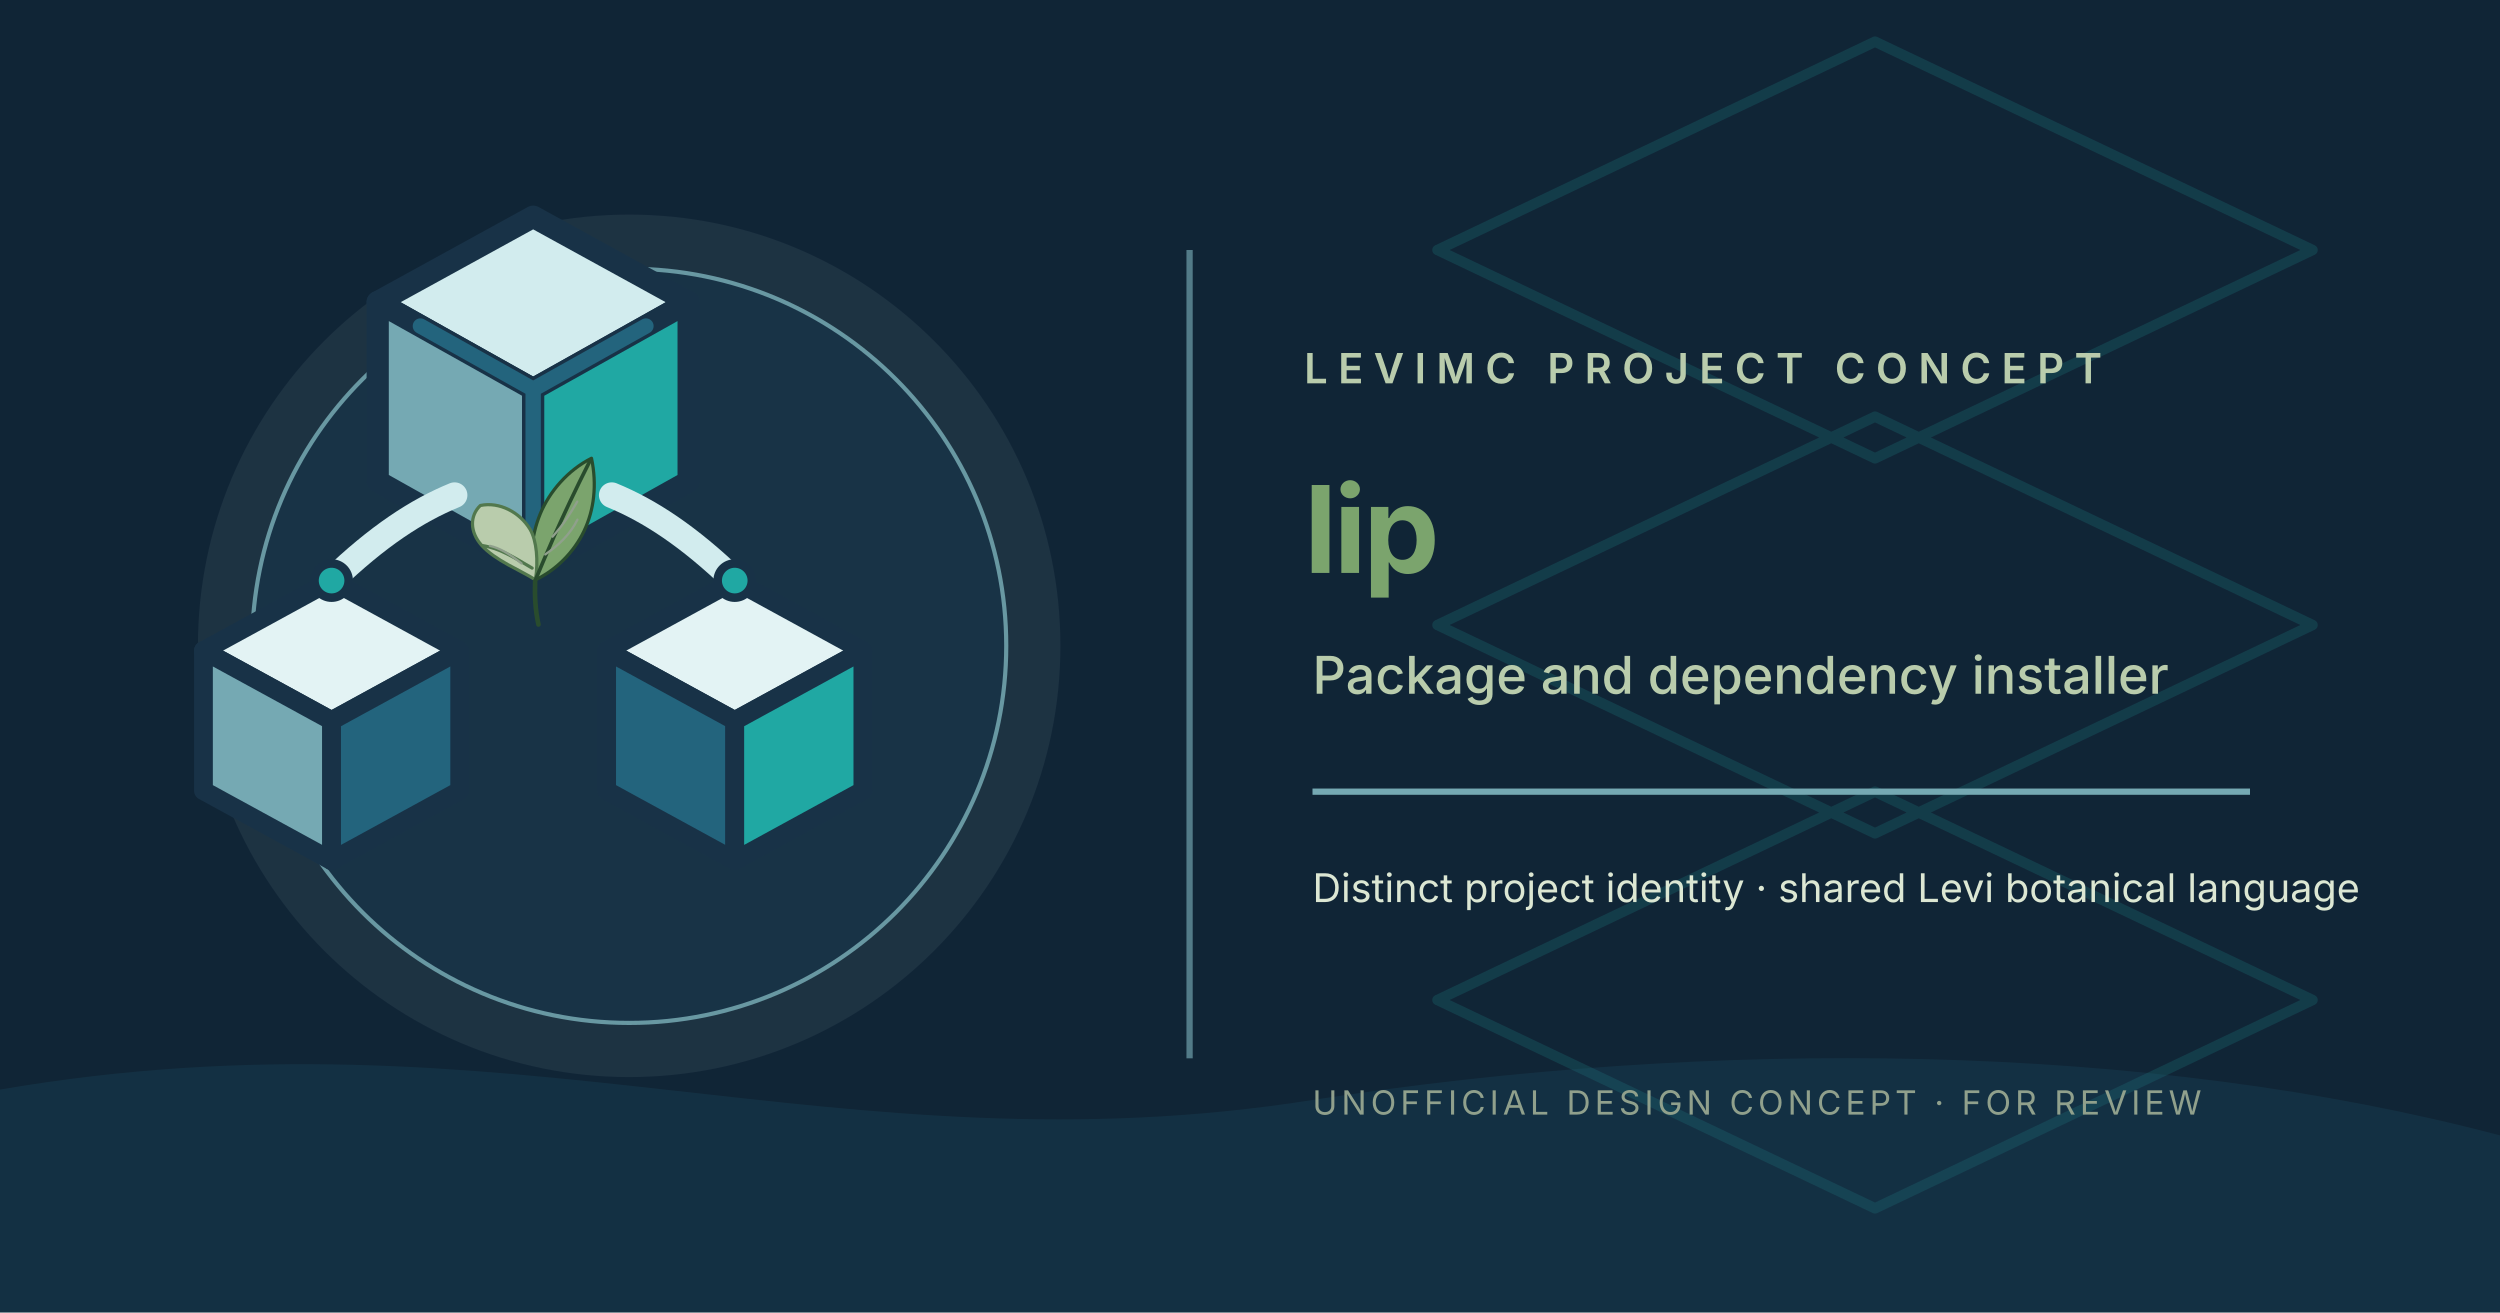
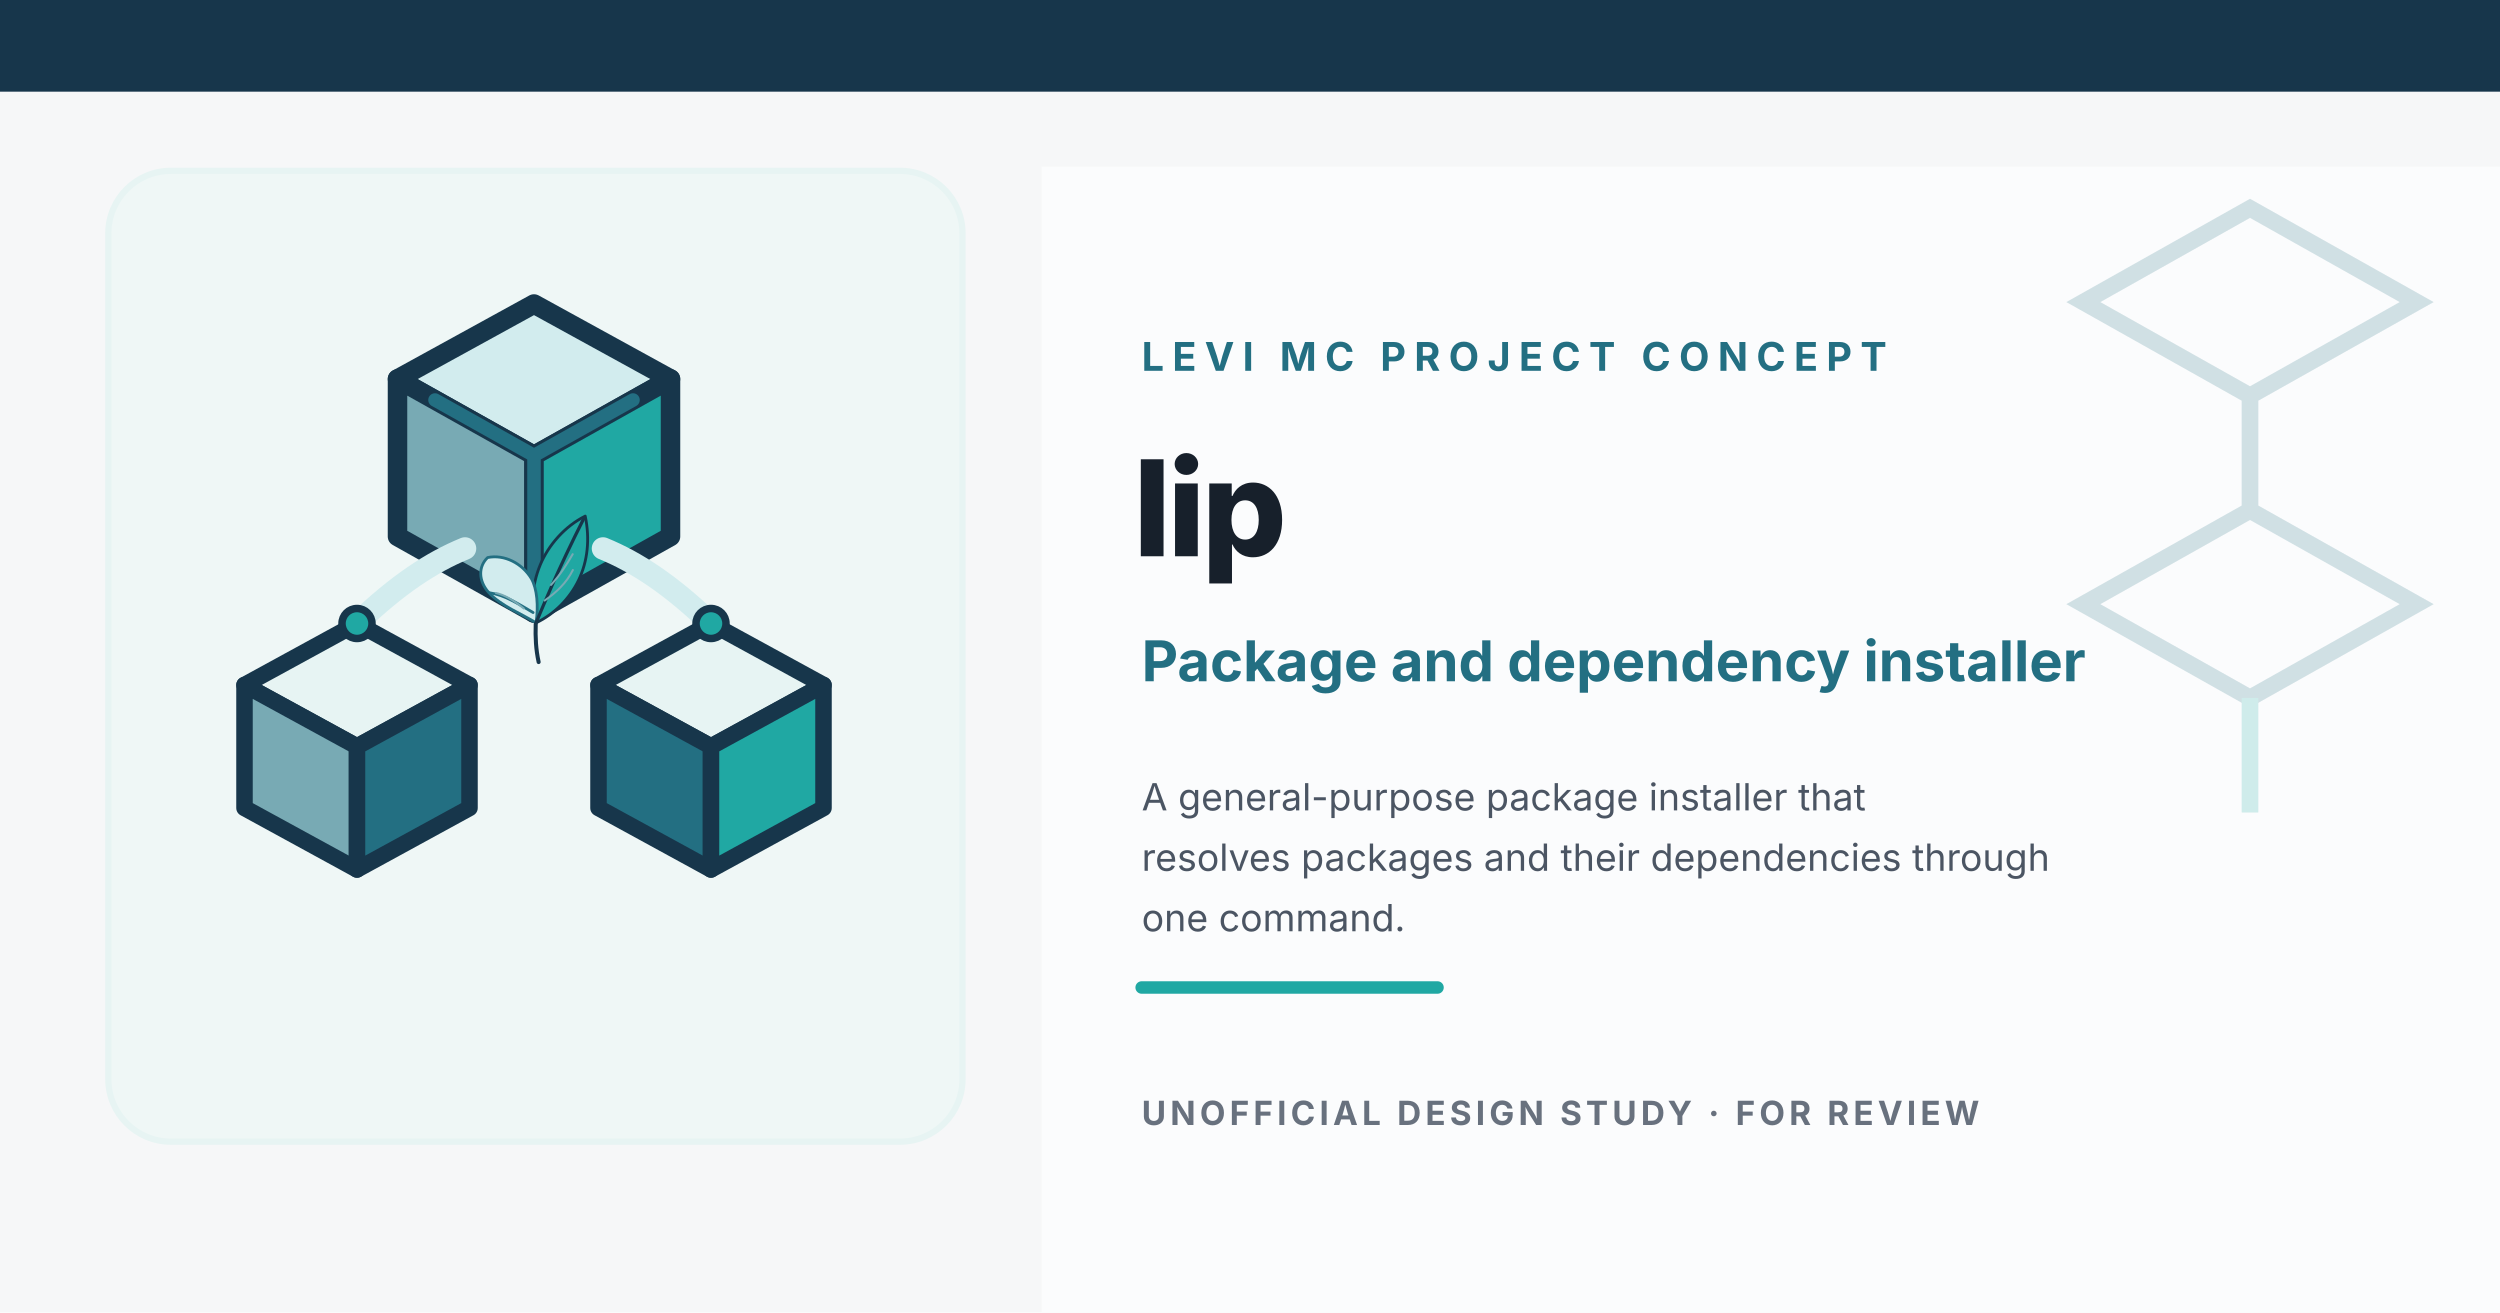
<svg xmlns="http://www.w3.org/2000/svg" width="1200" height="630" viewBox="0 0 1200 630" role="img" aria-labelledby="title desc">
-   <defs>
-     <linearGradient id="bg" x1="0" y1="0" x2="1" y2="1">
-       <stop offset="0" stop-color="#102536" />
-       <stop offset="1" stop-color="#183247" />
-     </linearGradient>
-   </defs>
-   <rect width="1200" height="630" fill="#102536" />
-   <g>
-     <path d="M690 120 L900 20 L1110 120 L900 220Z M690 300 L900 200 L1110 300 L900 400Z M690 480 L900 380 L1110 480 L900 580Z" fill="none" stroke="#20a8a3" stroke-width="5" stroke-linecap="round" stroke-linejoin="round" opacity=".18" />
+   <rect width="1200" height="630" fill="#f6f7f8" />
+   <path d="M0 0 H1200 V44 H0Z" fill="#17364b" />
+   <path d="M500 80 H1200 V630 H500Z" fill="#fbfcfd" />
+   <g fill="none" stroke-width="8" opacity=".20">
+     <path d="M1000 145 L1080 100 L1160 145 L1080 190Z M1000 290 L1080 245 L1160 290 L1080 335Z M1080 190 V245" stroke="#236f82" />
+     <path d="M1080 335 V390" stroke="#20a8a3" />
  </g>
-   <path d="M0 523 C245 481 402 564 630 528 C823 498 1030 500 1200 545 V630 H0Z" fill="#23647d" opacity=".18" />
-   <circle cx="302" cy="310" r="207" fill="#d2ecee" opacity=".07" />
-   <circle cx="302" cy="310" r="181" fill="#183247" stroke="#75a9b3" stroke-width="2" opacity=".85" />
-   <g transform="translate(46 54) scale(.82)">
-     <polygon points="256,61 347,111 256,162 165,111" fill="#d2ecee" stroke="#183247" stroke-width="13" stroke-linejoin="round" />
-     <polygon points="165,111 256,162 256,267 165,216" fill="#75a9b3" stroke="#183247" stroke-width="13" stroke-linejoin="round" />
-     <polygon points="347,111 256,162 256,267 347,216" fill="#20a8a3" stroke="#183247" stroke-width="13" stroke-linejoin="round" />
-     <path d="M256 162 V267 M190 125 L256 162 L322 125" fill="none" stroke="#23647d" stroke-width="9" stroke-linecap="round" stroke-linejoin="round" />
-     <polygon points="138,274 213,315 138,356 63,315" fill="#e3f3f4" stroke="#183247" stroke-width="11" stroke-linejoin="round" />
-     <polygon points="63,315 138,356 138,438 63,397" fill="#75a9b3" stroke="#183247" stroke-width="11" stroke-linejoin="round" />
-     <polygon points="213,315 138,356 138,438 213,397" fill="#23647d" stroke="#183247" stroke-width="11" stroke-linejoin="round" />
-     <polygon points="374,274 449,315 374,356 299,315" fill="#e3f3f4" stroke="#183247" stroke-width="11" stroke-linejoin="round" />
-     <polygon points="299,315 374,356 374,438 299,397" fill="#23647d" stroke="#183247" stroke-width="11" stroke-linejoin="round" />
-     <polygon points="449,315 374,356 374,438 449,397" fill="#20a8a3" stroke="#183247" stroke-width="11" stroke-linejoin="round" />
+   <rect x="52" y="82" width="410" height="466" rx="30" fill="#eff7f6" stroke="#e7f4f3" stroke-width="3" />
+   <g transform="translate(72 102) scale(.72)">
+     <polygon points="256,61 347,111 256,162 165,111" fill="#d2ecee" stroke="#17364b" stroke-width="13" stroke-linejoin="round" />
+     <polygon points="165,111 256,162 256,267 165,216" fill="#78aab4" stroke="#17364b" stroke-width="13" stroke-linejoin="round" />
+     <polygon points="347,111 256,162 256,267 347,216" fill="#20a8a3" stroke="#17364b" stroke-width="13" stroke-linejoin="round" />
+     <path d="M256 162 V267 M190 125 L256 162 L322 125" fill="none" stroke="#236f82" stroke-width="9" stroke-linecap="round" stroke-linejoin="round" />
+     <polygon points="138,274 213,315 138,356 63,315" fill="#e7f4f3" stroke="#17364b" stroke-width="11" stroke-linejoin="round" />
+     <polygon points="63,315 138,356 138,438 63,397" fill="#78aab4" stroke="#17364b" stroke-width="11" stroke-linejoin="round" />
+     <polygon points="213,315 138,356 138,438 213,397" fill="#236f82" stroke="#17364b" stroke-width="11" stroke-linejoin="round" />
+     <polygon points="374,274 449,315 374,356 299,315" fill="#e7f4f3" stroke="#17364b" stroke-width="11" stroke-linejoin="round" />
+     <polygon points="299,315 374,356 374,438 299,397" fill="#236f82" stroke="#17364b" stroke-width="11" stroke-linejoin="round" />
+     <polygon points="449,315 374,356 374,438 449,397" fill="#20a8a3" stroke="#17364b" stroke-width="11" stroke-linejoin="round" />
    <path d="M138 274 C165 248 188 233 210 224 M374 274 C347 248 324 233 302 224" fill="none" stroke="#d2ecee" stroke-width="15" stroke-linecap="round" stroke-linejoin="round" />
-     <circle cx="138" cy="274" r="10" fill="#20a8a3" stroke="#183247" stroke-width="5" />
-     <circle cx="374" cy="274" r="10" fill="#20a8a3" stroke="#183247" stroke-width="5" />
+     <circle cx="138" cy="274" r="10" fill="#20a8a3" stroke="#17364b" stroke-width="5" />
+     <circle cx="374" cy="274" r="10" fill="#20a8a3" stroke="#17364b" stroke-width="5" />
    <g transform="translate(256 252) rotate(-5) scale(0.27)" opacity="1.0">
-       <path d="M-2 80 C-12 42 -5 -12 21 -62 C45 -108 89 -151 142 -172 C149 -114 138 -60 112 -16 C86 28 44 63 -2 80Z" fill="#7ba46d" stroke="#294c2d" stroke-width="7" stroke-linejoin="round" />
-       <path d="M-2 80 C-33 56 -85 31 -112 -5 C-135 -36 -132 -71 -107 -91 C-65 -96 -23 -69 -4 -30 C8 -4 8 39 -2 80Z" fill="#b9ccac" stroke="#52784d" stroke-width="7" stroke-linejoin="round" />
-       <path d="M-3 82 C24 31 61 -42 139 -168" fill="none" stroke="#294c2d" stroke-width="8" stroke-linecap="round" />
-       <path d="M-7 54 C-45 27 -73 5 -110 -4" fill="none" stroke="#52784d" stroke-width="7" stroke-linecap="round" />
-       <path d="M-3 83 C-7 116 -8 145 -4 177" fill="none" stroke="#294c2d" stroke-width="10" stroke-linecap="round" />
-       <path d="M24 27 C54 10 82 -12 100 -42 M43 -10 C69 -34 87 -58 103 -81 M-29 42 C-55 17 -75 4 -94 -2" fill="none" stroke="#90a08c" stroke-width="5" stroke-linecap="round" />
+       <path d="M-2 80 C-12 42 -5 -12 21 -62 C45 -108 89 -151 142 -172 C149 -114 138 -60 112 -16 C86 28 44 63 -2 80Z" fill="#20a8a3" stroke="#17364b" stroke-width="7" stroke-linejoin="round" />
+       <path d="M-2 80 C-33 56 -85 31 -112 -5 C-135 -36 -132 -71 -107 -91 C-65 -96 -23 -69 -4 -30 C8 -4 8 39 -2 80Z" fill="#d2ecee" stroke="#236f82" stroke-width="7" stroke-linejoin="round" />
+       <path d="M-3 82 C24 31 61 -42 139 -168" fill="none" stroke="#17364b" stroke-width="8" stroke-linecap="round" />
+       <path d="M-7 54 C-45 27 -73 5 -110 -4" fill="none" stroke="#236f82" stroke-width="7" stroke-linecap="round" />
+       <path d="M-3 83 C-7 116 -8 145 -4 177" fill="none" stroke="#17364b" stroke-width="10" stroke-linecap="round" />
+       <path d="M24 27 C54 10 82 -12 100 -42 M43 -10 C69 -34 87 -58 103 -81 M-29 42 C-55 17 -75 4 -94 -2" fill="none" stroke="#78aab4" stroke-width="5" stroke-linecap="round" />
    </g>
  </g>
-   <path d="M571 120 V508" stroke="#75a9b3" stroke-width="3" opacity=".65" />
-   <text x="626" y="184" fill="#b9ccac" font-family="Inter,Segoe UI,sans-serif" font-size="20" font-weight="600" letter-spacing="5">LEVIMC PROJECT CONCEPT</text>
-   <text x="626" y="275" fill="#7ba46d" font-family="Inter,Segoe UI,sans-serif" font-size="58" font-weight="750" letter-spacing="-1.5">lip</text>
-   <text x="630" y="333" fill="#b9ccac" font-family="Inter,Segoe UI,sans-serif" font-size="25" font-weight="500">Package and dependency installer</text>
-   <path d="M630 380 H1080" stroke="#75a9b3" stroke-width="3" />
-   <text x="630" y="433" fill="#dce7d3" font-family="Inter,Segoe UI,sans-serif" font-size="19">Distinct project identity · shared Levi botanical language</text>
-   <text x="630" y="535" fill="#90a08c" font-family="Inter,Segoe UI,sans-serif" font-size="16" letter-spacing="2">UNOFFICIAL DESIGN CONCEPT · FOR REVIEW</text>
+   <text x="548" y="178" fill="#236f82" font-family="Inter,Segoe UI,sans-serif" font-size="19" font-weight="750" letter-spacing="4">LEVI MC PROJECT CONCEPT</text>
+   <text x="544" y="267" fill="#17202b" font-family="Inter,Segoe UI,sans-serif" font-size="64" font-weight="780" letter-spacing="-1.7">lip</text>
+   <text x="548" y="327" fill="#236f82" font-family="Inter,Segoe UI,sans-serif" font-size="27" font-weight="650">Package and dependency installer</text>
+   <text x="548" y="389" fill="#4b5563" font-family="Inter,Segoe UI,sans-serif" font-size="18">
+     <tspan x="548" dy="0">A general-purpose package installer that</tspan>
+     <tspan x="548" dy="29">resolves packages and their dependencies through</tspan>
+     <tspan x="548" dy="29">one command.</tspan>
+   </text>
+   <path d="M548 474 H690" stroke="#20a8a3" stroke-width="6" stroke-linecap="round" />
+   <text x="548" y="540" fill="#68717e" font-family="Inter,Segoe UI,sans-serif" font-size="16" font-weight="650" letter-spacing="2">UNOFFICIAL DESIGN STUDY · FOR REVIEW</text>
</svg>
